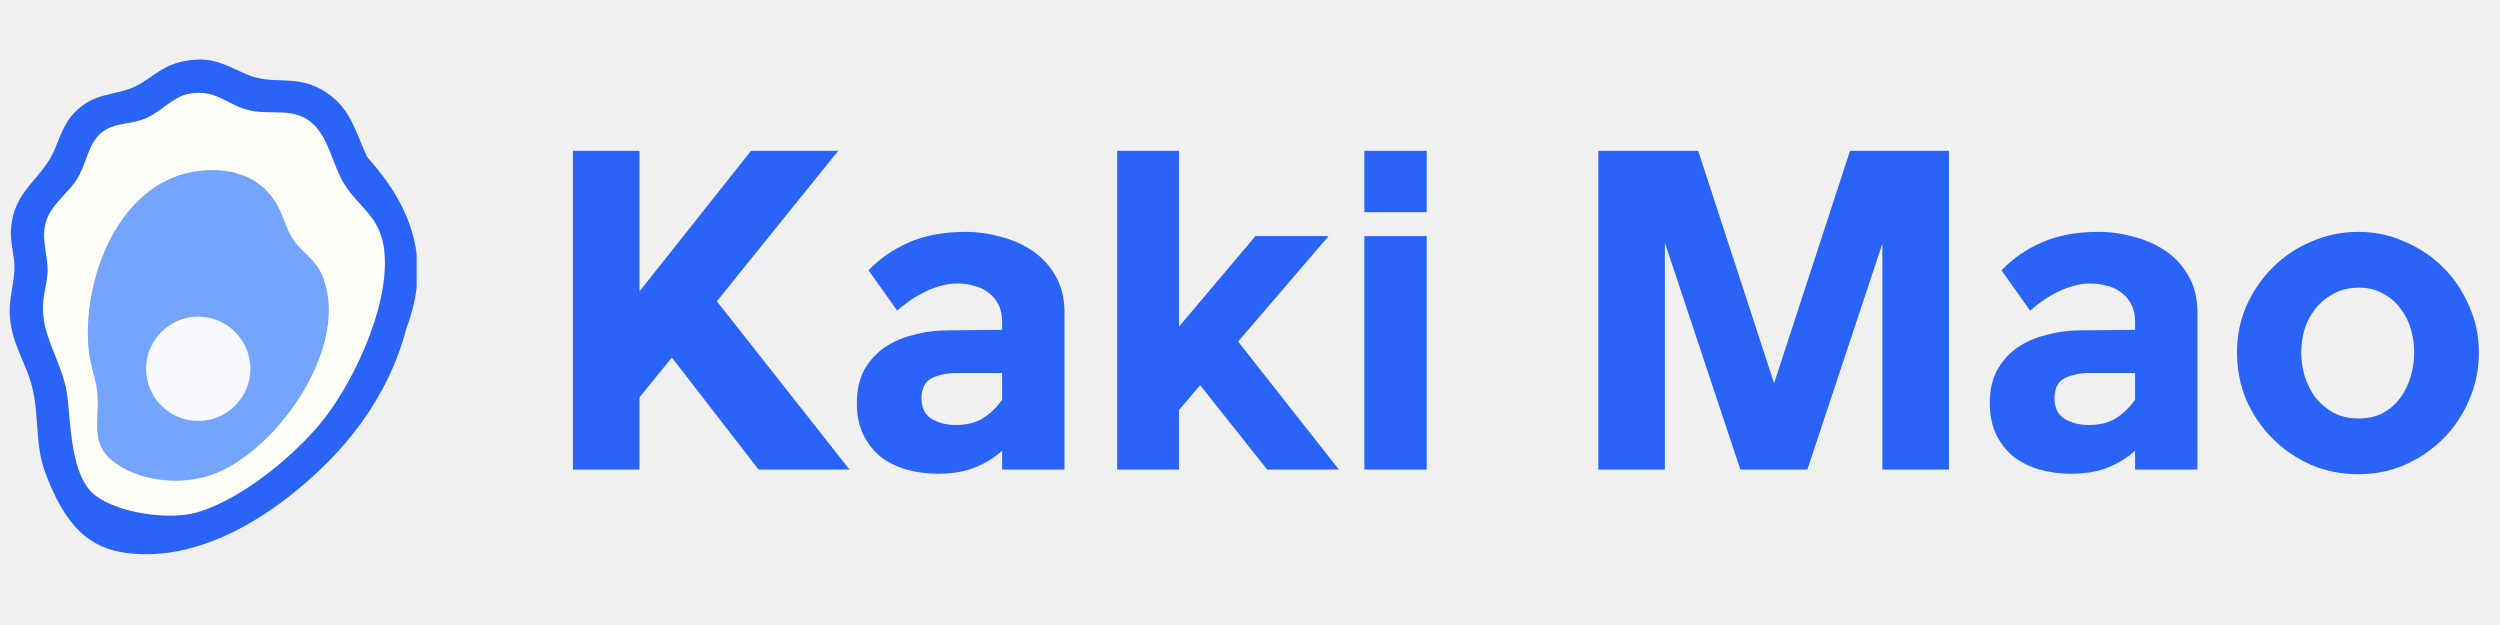
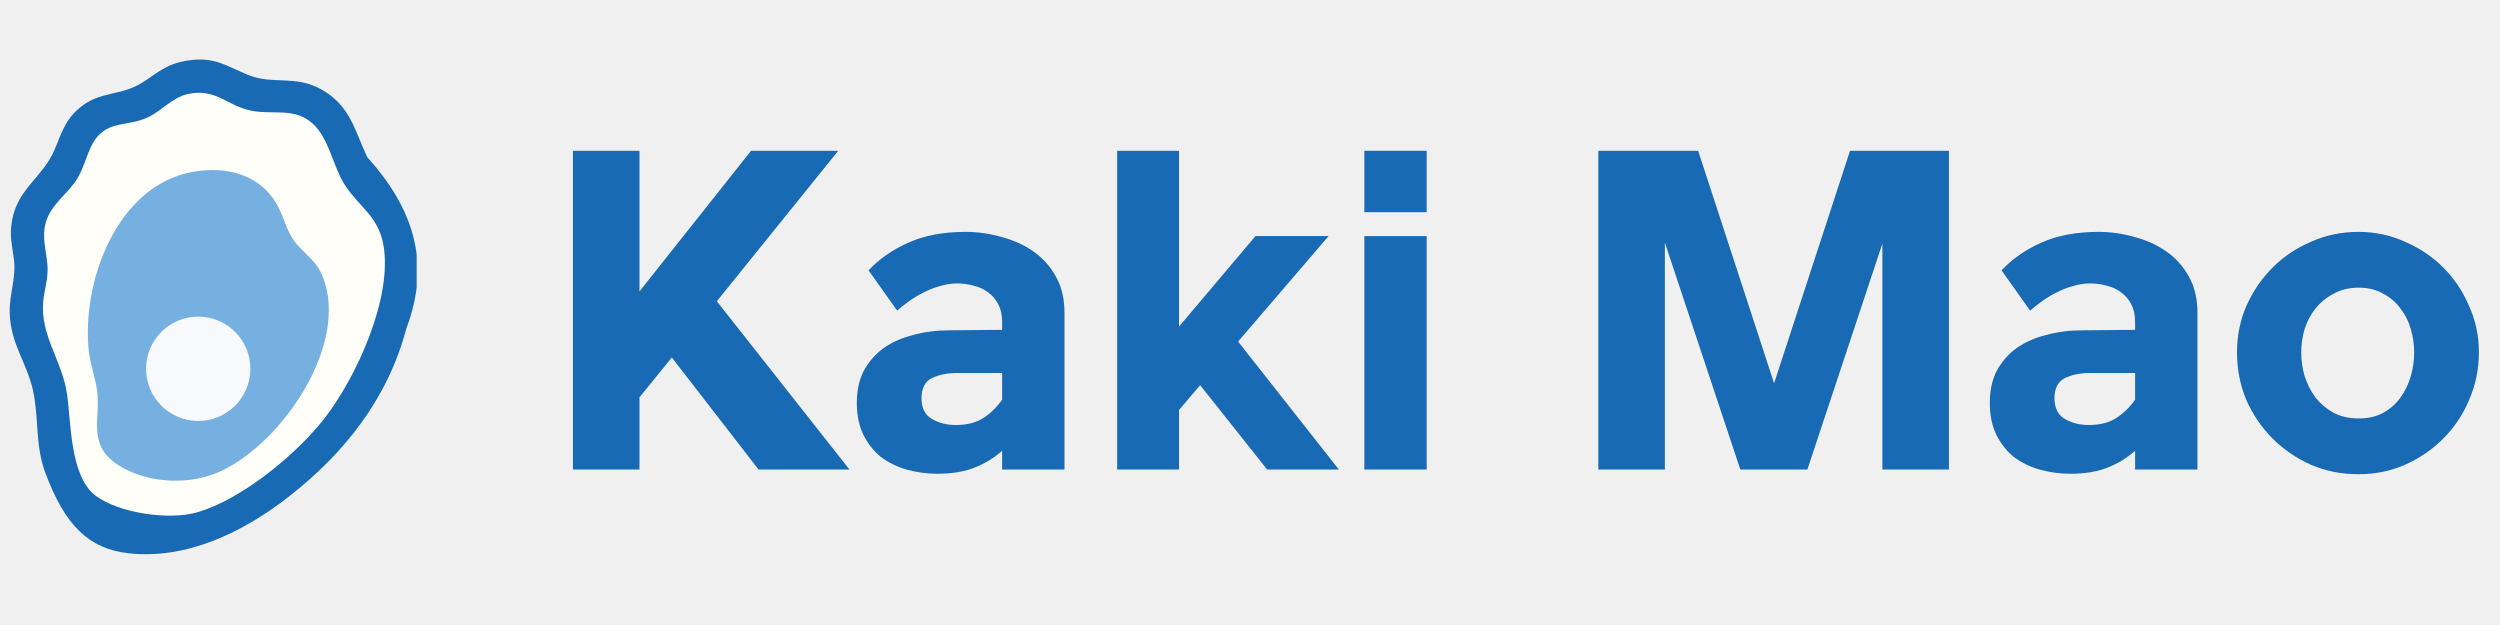
<svg xmlns="http://www.w3.org/2000/svg" width="96" height="24" viewBox="0 0 96 24" fill="none">
  <g clip-path="url(#clip0_2250_10739)">
    <g clip-path="url(#clip1_2250_10739)">
      <g clip-path="url(#clip2_2250_10739)">
-         <path d="M7.192 2.327C8.222 2.165 8.646 2.512 9.51 2.87C10.486 3.275 11.321 2.856 12.356 3.443C13.452 4.064 13.613 4.994 14.099 6.03C15.854 7.975 16.569 10.062 15.606 12.604C14.887 15.331 13.206 17.412 11.11 19.055C9.344 20.439 7.158 21.499 4.929 21.244C3.422 21.072 2.492 20.194 1.729 18.122C1.351 17.097 1.495 16.049 1.271 15.012C1.034 13.913 0.398 13.213 0.372 11.989C0.357 11.294 0.627 10.665 0.535 9.954C0.463 9.405 0.362 9.084 0.456 8.504C0.66 7.245 1.632 6.83 2.09 5.761C2.368 5.11 2.486 4.618 3.069 4.131C3.833 3.491 4.652 3.687 5.454 3.177C6.089 2.774 6.382 2.454 7.192 2.327Z" fill="#2963F7" />
+         <path d="M7.192 2.327C8.222 2.165 8.646 2.512 9.51 2.87C10.486 3.275 11.321 2.856 12.356 3.443C13.452 4.064 13.613 4.994 14.099 6.03C15.854 7.975 16.569 10.062 15.606 12.604C14.887 15.331 13.206 17.412 11.11 19.055C9.344 20.439 7.158 21.499 4.929 21.244C3.422 21.072 2.492 20.194 1.729 18.122C1.351 17.097 1.495 16.049 1.271 15.012C1.034 13.913 0.398 13.213 0.372 11.989C0.357 11.294 0.627 10.665 0.535 9.954C0.463 9.405 0.362 9.084 0.456 8.504C0.66 7.245 1.632 6.83 2.09 5.761C2.368 5.11 2.486 4.618 3.069 4.131C3.833 3.491 4.652 3.687 5.454 3.177C6.089 2.774 6.382 2.454 7.192 2.327Z" fill="#186AB5" />
        <path d="M7.209 3.611C8.292 3.378 8.698 4.048 9.623 4.245C10.46 4.424 11.3 4.11 11.999 4.739C12.651 5.324 12.775 6.39 13.26 7.129C13.801 7.954 14.53 8.307 14.724 9.412C15.077 11.433 13.7 14.455 12.481 16.037C11.405 17.434 9.268 19.193 7.557 19.677C6.478 19.983 4.571 19.704 3.681 19.042C2.685 18.3 2.731 16.232 2.575 15.14C2.388 13.838 1.529 12.877 1.662 11.552C1.7 11.174 1.817 10.804 1.827 10.421C1.844 9.796 1.587 9.241 1.743 8.601C1.928 7.841 2.615 7.461 2.986 6.826C3.424 6.078 3.409 5.111 4.406 4.833C4.86 4.707 5.233 4.717 5.687 4.501C6.204 4.255 6.638 3.735 7.21 3.611L7.209 3.611Z" fill="#FFFEF9" />
-         <path d="M7.406 6.599C8.683 6.371 9.996 6.688 10.651 7.884C10.947 8.422 11.009 8.965 11.454 9.444C11.938 9.964 12.251 10.124 12.48 10.873C13.279 13.483 10.68 17.191 8.308 18.166C7.137 18.647 5.547 18.538 4.491 17.824C3.338 17.044 3.876 16.085 3.725 14.979C3.656 14.481 3.464 13.991 3.409 13.477C3.128 10.835 4.477 7.122 7.406 6.599L7.406 6.599Z" fill="#73A5FF" />
+         <path d="M7.406 6.599C8.683 6.371 9.996 6.688 10.651 7.884C10.947 8.422 11.009 8.965 11.454 9.444C11.938 9.964 12.251 10.124 12.48 10.873C13.279 13.483 10.68 17.191 8.308 18.166C7.137 18.647 5.547 18.538 4.491 17.824C3.338 17.044 3.876 16.085 3.725 14.979C3.656 14.481 3.464 13.991 3.409 13.477C3.128 10.835 4.477 7.122 7.406 6.599L7.406 6.599Z" fill="#75B0E0" />
        <circle cx="7.612" cy="14.162" r="2.003" transform="rotate(-4.91185 7.61204 14.1615)" fill="#F7F9FC" />
      </g>
    </g>
  </g>
-   <path d="M22 18.03V5.79H24.556V11.19L28.84 5.79H32.188L27.526 11.568L32.62 18.03H29.128L25.798 13.728L24.556 15.258V18.03H22Z" fill="#2963F7" />
-   <path d="M35.386 15.294C35.386 15.666 35.518 15.93 35.782 16.086C36.046 16.242 36.352 16.32 36.7 16.32C37.132 16.32 37.486 16.23 37.762 16.05C38.038 15.87 38.278 15.636 38.482 15.348V14.322H36.754C36.382 14.322 36.058 14.388 35.782 14.52C35.518 14.652 35.386 14.91 35.386 15.294ZM36.466 12.684L38.482 12.666V12.378C38.482 12.102 38.434 11.874 38.338 11.694C38.242 11.502 38.11 11.346 37.942 11.226C37.786 11.106 37.606 11.022 37.402 10.974C37.198 10.914 36.982 10.884 36.754 10.884C36.526 10.884 36.298 10.92 36.07 10.992C35.854 11.052 35.644 11.136 35.44 11.244C35.248 11.34 35.062 11.454 34.882 11.586C34.714 11.706 34.57 11.82 34.45 11.928L33.352 10.38C33.772 9.936 34.282 9.582 34.882 9.318C35.494 9.042 36.226 8.904 37.078 8.904C37.546 8.904 38.008 8.97 38.464 9.102C38.92 9.222 39.328 9.408 39.688 9.66C40.048 9.912 40.336 10.236 40.552 10.632C40.768 11.016 40.876 11.472 40.876 12V18.03H38.482V17.31C38.17 17.586 37.816 17.802 37.42 17.958C37.024 18.114 36.55 18.192 35.998 18.192C35.59 18.192 35.194 18.138 34.81 18.03C34.438 17.922 34.108 17.76 33.82 17.544C33.544 17.316 33.322 17.034 33.154 16.698C32.986 16.35 32.902 15.942 32.902 15.474C32.902 14.994 32.992 14.58 33.172 14.232C33.364 13.884 33.616 13.596 33.928 13.368C34.252 13.14 34.63 12.972 35.062 12.864C35.494 12.744 35.962 12.684 36.466 12.684Z" fill="#2963F7" />
-   <path d="M42.899 18.03V5.79H45.275V12.54L48.209 9.066H51.017L47.543 13.116L51.413 18.03H48.659L46.085 14.79L45.275 15.744V18.03H42.899Z" fill="#2963F7" />
-   <path d="M52.391 9.066H54.785V18.03H52.391V9.066ZM52.391 5.79H54.785V8.148H52.391V5.79Z" fill="#2963F7" />
-   <path d="M61.375 5.79H65.209L68.125 14.718L71.041 5.79H74.839V18.03H72.283V9.354L69.403 18.03H66.829L63.931 9.318V18.03H61.375V5.79Z" fill="#2963F7" />
-   <path d="M78.892 15.294C78.892 15.666 79.024 15.93 79.288 16.086C79.552 16.242 79.858 16.32 80.206 16.32C80.638 16.32 80.992 16.23 81.268 16.05C81.544 15.87 81.784 15.636 81.988 15.348V14.322H80.26C79.888 14.322 79.564 14.388 79.288 14.52C79.024 14.652 78.892 14.91 78.892 15.294ZM79.972 12.684L81.988 12.666V12.378C81.988 12.102 81.94 11.874 81.844 11.694C81.748 11.502 81.616 11.346 81.448 11.226C81.292 11.106 81.112 11.022 80.908 10.974C80.704 10.914 80.488 10.884 80.26 10.884C80.032 10.884 79.804 10.92 79.576 10.992C79.36 11.052 79.15 11.136 78.946 11.244C78.754 11.34 78.568 11.454 78.388 11.586C78.22 11.706 78.076 11.82 77.956 11.928L76.858 10.38C77.278 9.936 77.788 9.582 78.388 9.318C79 9.042 79.732 8.904 80.584 8.904C81.052 8.904 81.514 8.97 81.97 9.102C82.426 9.222 82.834 9.408 83.194 9.66C83.554 9.912 83.842 10.236 84.058 10.632C84.274 11.016 84.382 11.472 84.382 12V18.03H81.988V17.31C81.676 17.586 81.322 17.802 80.926 17.958C80.53 18.114 80.056 18.192 79.504 18.192C79.096 18.192 78.7 18.138 78.316 18.03C77.944 17.922 77.614 17.76 77.326 17.544C77.05 17.316 76.828 17.034 76.66 16.698C76.492 16.35 76.408 15.942 76.408 15.474C76.408 14.994 76.498 14.58 76.678 14.232C76.87 13.884 77.122 13.596 77.434 13.368C77.758 13.14 78.136 12.972 78.568 12.864C79 12.744 79.468 12.684 79.972 12.684Z" fill="#2963F7" />
-   <path d="M88.367 13.53C88.367 13.83 88.409 14.13 88.493 14.43C88.589 14.73 88.727 15.006 88.907 15.258C89.099 15.498 89.333 15.696 89.609 15.852C89.885 15.996 90.209 16.068 90.581 16.068C90.941 16.068 91.253 15.996 91.517 15.852C91.793 15.696 92.015 15.498 92.183 15.258C92.363 15.006 92.495 14.73 92.579 14.43C92.663 14.13 92.705 13.83 92.705 13.53C92.705 13.242 92.663 12.948 92.579 12.648C92.495 12.348 92.363 12.084 92.183 11.856C92.015 11.616 91.793 11.424 91.517 11.28C91.253 11.124 90.941 11.046 90.581 11.046C90.209 11.046 89.885 11.124 89.609 11.28C89.333 11.424 89.099 11.616 88.907 11.856C88.727 12.084 88.589 12.348 88.493 12.648C88.409 12.948 88.367 13.242 88.367 13.53ZM85.901 13.53C85.901 12.894 86.021 12.3 86.261 11.748C86.513 11.184 86.849 10.692 87.269 10.272C87.689 9.852 88.181 9.522 88.745 9.282C89.309 9.03 89.915 8.904 90.563 8.904C91.199 8.904 91.793 9.03 92.345 9.282C92.909 9.522 93.401 9.852 93.821 10.272C94.241 10.692 94.571 11.184 94.811 11.748C95.063 12.3 95.189 12.894 95.189 13.53C95.189 14.178 95.063 14.79 94.811 15.366C94.571 15.93 94.241 16.422 93.821 16.842C93.401 17.262 92.909 17.598 92.345 17.85C91.793 18.09 91.199 18.21 90.563 18.21C89.915 18.21 89.309 18.09 88.745 17.85C88.181 17.598 87.689 17.262 87.269 16.842C86.849 16.422 86.513 15.93 86.261 15.366C86.021 14.79 85.901 14.178 85.901 13.53Z" fill="#2963F7" />
+   <path d="M22 18.03V5.79H24.556V11.19L28.84 5.79H32.188L27.526 11.568L32.62 18.03H29.128L25.798 13.728L24.556 15.258V18.03H22Z" fill="#186AB5" />
+   <path d="M35.386 15.294C35.386 15.666 35.518 15.93 35.782 16.086C36.046 16.242 36.352 16.32 36.7 16.32C37.132 16.32 37.486 16.23 37.762 16.05C38.038 15.87 38.278 15.636 38.482 15.348V14.322H36.754C36.382 14.322 36.058 14.388 35.782 14.52C35.518 14.652 35.386 14.91 35.386 15.294ZM36.466 12.684L38.482 12.666V12.378C38.482 12.102 38.434 11.874 38.338 11.694C38.242 11.502 38.11 11.346 37.942 11.226C37.786 11.106 37.606 11.022 37.402 10.974C37.198 10.914 36.982 10.884 36.754 10.884C36.526 10.884 36.298 10.92 36.07 10.992C35.854 11.052 35.644 11.136 35.44 11.244C35.248 11.34 35.062 11.454 34.882 11.586C34.714 11.706 34.57 11.82 34.45 11.928L33.352 10.38C33.772 9.936 34.282 9.582 34.882 9.318C35.494 9.042 36.226 8.904 37.078 8.904C37.546 8.904 38.008 8.97 38.464 9.102C38.92 9.222 39.328 9.408 39.688 9.66C40.048 9.912 40.336 10.236 40.552 10.632C40.768 11.016 40.876 11.472 40.876 12V18.03H38.482V17.31C38.17 17.586 37.816 17.802 37.42 17.958C37.024 18.114 36.55 18.192 35.998 18.192C35.59 18.192 35.194 18.138 34.81 18.03C34.438 17.922 34.108 17.76 33.82 17.544C33.544 17.316 33.322 17.034 33.154 16.698C32.986 16.35 32.902 15.942 32.902 15.474C32.902 14.994 32.992 14.58 33.172 14.232C33.364 13.884 33.616 13.596 33.928 13.368C34.252 13.14 34.63 12.972 35.062 12.864C35.494 12.744 35.962 12.684 36.466 12.684Z" fill="#186AB5" />
+   <path d="M42.899 18.03V5.79H45.275V12.54L48.209 9.066H51.017L47.543 13.116L51.413 18.03H48.659L46.085 14.79L45.275 15.744V18.03H42.899Z" fill="#186AB5" />
+   <path d="M52.391 9.066H54.785V18.03H52.391V9.066ZM52.391 5.79H54.785V8.148H52.391V5.79Z" fill="#186AB5" />
+   <path d="M61.375 5.79H65.209L68.125 14.718L71.041 5.79H74.839V18.03H72.283V9.354L69.403 18.03H66.829L63.931 9.318V18.03H61.375V5.79Z" fill="#186AB5" />
+   <path d="M78.892 15.294C78.892 15.666 79.024 15.93 79.288 16.086C79.552 16.242 79.858 16.32 80.206 16.32C80.638 16.32 80.992 16.23 81.268 16.05C81.544 15.87 81.784 15.636 81.988 15.348V14.322H80.26C79.888 14.322 79.564 14.388 79.288 14.52C79.024 14.652 78.892 14.91 78.892 15.294ZM79.972 12.684L81.988 12.666V12.378C81.988 12.102 81.94 11.874 81.844 11.694C81.748 11.502 81.616 11.346 81.448 11.226C81.292 11.106 81.112 11.022 80.908 10.974C80.704 10.914 80.488 10.884 80.26 10.884C80.032 10.884 79.804 10.92 79.576 10.992C79.36 11.052 79.15 11.136 78.946 11.244C78.754 11.34 78.568 11.454 78.388 11.586C78.22 11.706 78.076 11.82 77.956 11.928L76.858 10.38C77.278 9.936 77.788 9.582 78.388 9.318C79 9.042 79.732 8.904 80.584 8.904C81.052 8.904 81.514 8.97 81.97 9.102C82.426 9.222 82.834 9.408 83.194 9.66C83.554 9.912 83.842 10.236 84.058 10.632C84.274 11.016 84.382 11.472 84.382 12V18.03H81.988V17.31C81.676 17.586 81.322 17.802 80.926 17.958C80.53 18.114 80.056 18.192 79.504 18.192C79.096 18.192 78.7 18.138 78.316 18.03C77.944 17.922 77.614 17.76 77.326 17.544C77.05 17.316 76.828 17.034 76.66 16.698C76.492 16.35 76.408 15.942 76.408 15.474C76.408 14.994 76.498 14.58 76.678 14.232C76.87 13.884 77.122 13.596 77.434 13.368C77.758 13.14 78.136 12.972 78.568 12.864C79 12.744 79.468 12.684 79.972 12.684Z" fill="#186AB5" />
+   <path d="M88.367 13.53C88.367 13.83 88.409 14.13 88.493 14.43C88.589 14.73 88.727 15.006 88.907 15.258C89.099 15.498 89.333 15.696 89.609 15.852C89.885 15.996 90.209 16.068 90.581 16.068C90.941 16.068 91.253 15.996 91.517 15.852C91.793 15.696 92.015 15.498 92.183 15.258C92.363 15.006 92.495 14.73 92.579 14.43C92.663 14.13 92.705 13.83 92.705 13.53C92.705 13.242 92.663 12.948 92.579 12.648C92.495 12.348 92.363 12.084 92.183 11.856C92.015 11.616 91.793 11.424 91.517 11.28C91.253 11.124 90.941 11.046 90.581 11.046C90.209 11.046 89.885 11.124 89.609 11.28C89.333 11.424 89.099 11.616 88.907 11.856C88.727 12.084 88.589 12.348 88.493 12.648C88.409 12.948 88.367 13.242 88.367 13.53ZM85.901 13.53C85.901 12.894 86.021 12.3 86.261 11.748C86.513 11.184 86.849 10.692 87.269 10.272C87.689 9.852 88.181 9.522 88.745 9.282C89.309 9.03 89.915 8.904 90.563 8.904C91.199 8.904 91.793 9.03 92.345 9.282C92.909 9.522 93.401 9.852 93.821 10.272C94.241 10.692 94.571 11.184 94.811 11.748C95.063 12.3 95.189 12.894 95.189 13.53C95.189 14.178 95.063 14.79 94.811 15.366C94.571 15.93 94.241 16.422 93.821 16.842C93.401 17.262 92.909 17.598 92.345 17.85C91.793 18.09 91.199 18.21 90.563 18.21C89.915 18.21 89.309 18.09 88.745 17.85C88.181 17.598 87.689 17.262 87.269 16.842C86.849 16.422 86.513 15.93 86.261 15.366C86.021 14.79 85.901 14.178 85.901 13.53Z" fill="#186AB5" />
  <defs>
    <clipPath id="clip0_2250_10739">
      <rect width="16" height="24" fill="white" />
    </clipPath>
    <clipPath id="clip1_2250_10739">
      <rect width="19.78" height="19.78" fill="white" transform="translate(-1.20631 1.25398) rotate(5.20288)" />
    </clipPath>
    <clipPath id="clip2_2250_10739">
      <rect width="15.77" height="19.78" fill="white" transform="translate(-0.459496 2.40059) rotate(-4.91185)" />
    </clipPath>
  </defs>
</svg>
